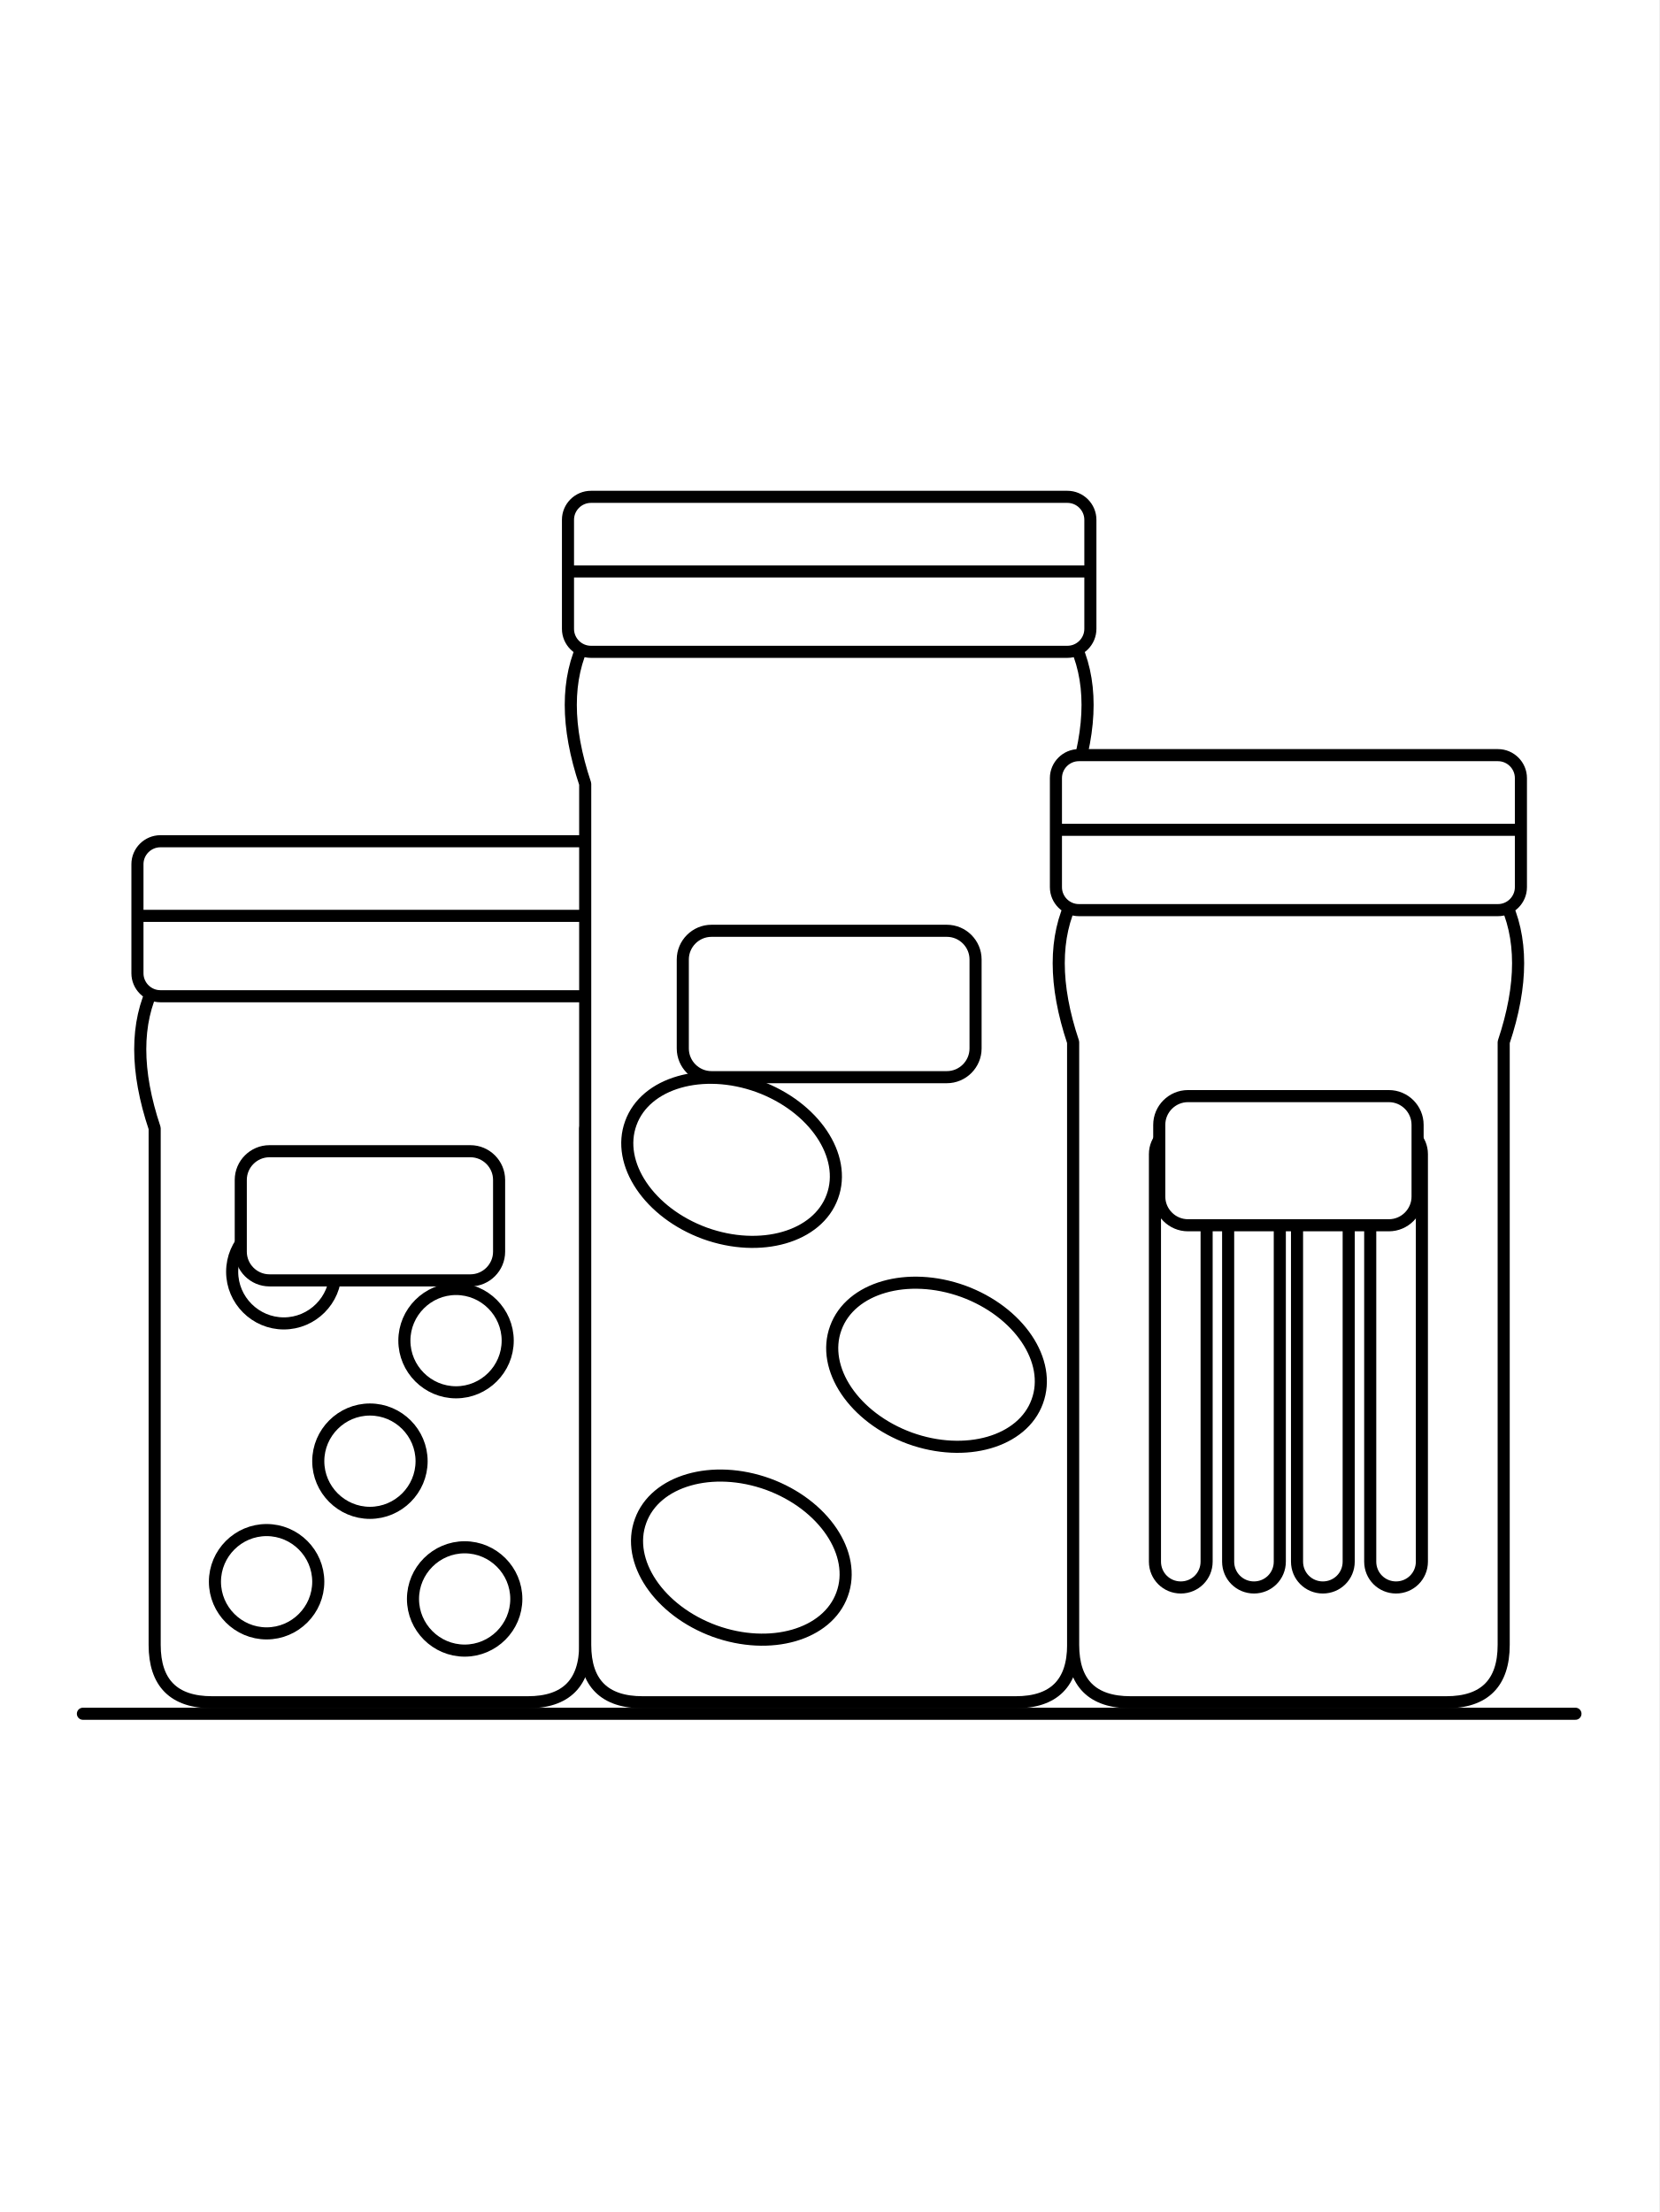
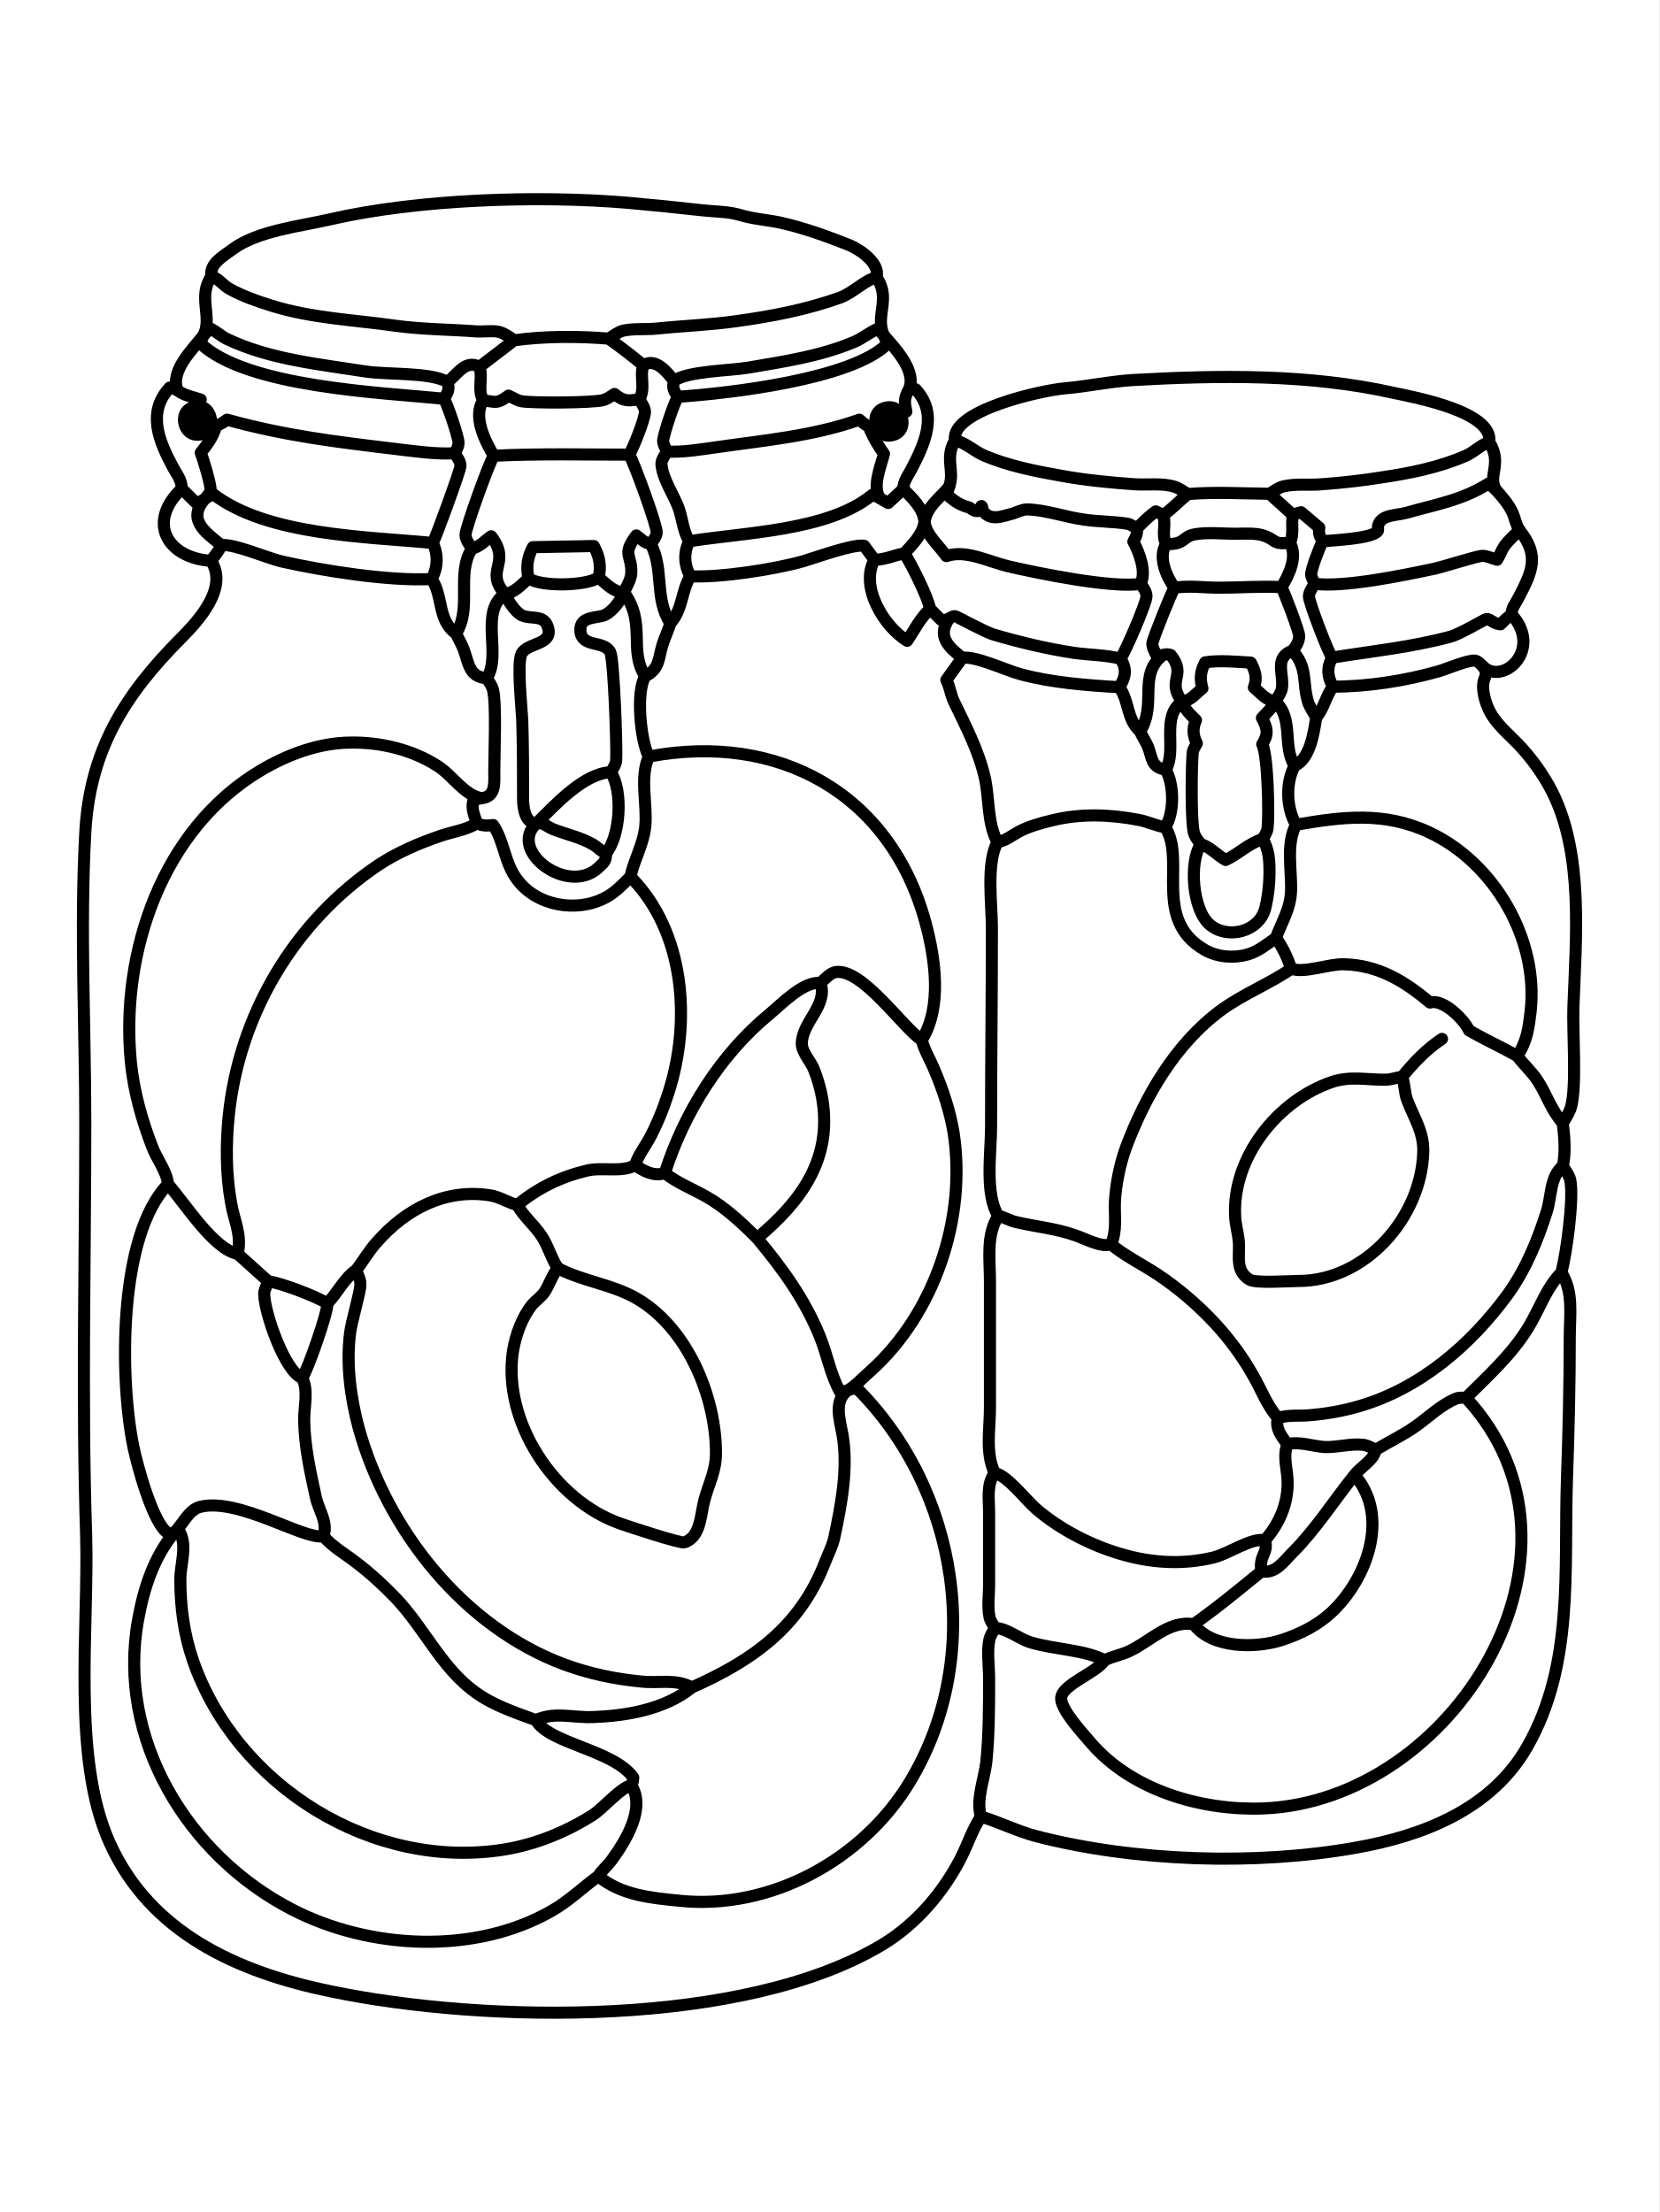
<svg xmlns="http://www.w3.org/2000/svg" version="1.1" viewBox="0 0 600 800" width="5.715in" height="7.62in" role="img" aria-label="Canning Jars, a picture to color">
  <rect width="600" height="800" fill="#fff" />
-   <g transform="translate(-11.538 -173.231) scale(1.038)" fill="#fff" data-bw="white" stroke="#000" stroke-width="4.212" stroke-linecap="round" stroke-linejoin="round">
-     <path d="M65 510 C58.3 523.3 58.3 540 65 560 L65 740 C65 753.3 71.7 760 85 760 L195 760 C208.3 760 215 753.3 215 740 L215 560 C221.7 540 221.7 523.3 215 510 Z" />
-     <path d="M67 460 L213 460 C217.4 460 221 463.6 221 468 L221 506 C221 510.4 217.4 514 213 514 L67 514 C62.6 514 59 510.4 59 506 L59 468 C59 463.6 62.6 460 67 460 Z" />
-     <path fill="none" stroke-width="4.212" d="M61 486 L219 486" />
-     <path d="M128 610 C128 619.9 119.9 628 110 628 C100.1 628 92 619.9 92 610 C92 600.1 100.1 592 110 592 C119.9 592 128 600.1 128 610 Z" />
-     <path d="M188 634 C188 643.9 179.9 652 170 652 C160.1 652 152 643.9 152 634 C152 624.1 160.1 616 170 616 C179.9 616 188 624.1 188 634 Z" />
-     <path d="M158 676 C158 685.9 149.9 694 140 694 C130.1 694 122 685.9 122 676 C122 666.1 130.1 658 140 658 C149.9 658 158 666.1 158 676 Z" />
-     <path d="M122 718 C122 727.9 113.9 736 104 736 C94.1 736 86 727.9 86 718 C86 708.1 94.1 700 104 700 C113.9 700 122 708.1 122 718 Z" />
-     <path d="M191 724 C191 733.9 182.9 742 173 742 C163.1 742 155 733.9 155 724 C155 714.1 163.1 706 173 706 C182.9 706 191 714.1 191 724 Z" />
-     <path d="M105 568 L175 568 C180.5 568 185 572.5 185 578 L185 603 C185 608.5 180.5 613 175 613 L105 613 C99.5 613 95 608.5 95 603 L95 578 C95 572.5 99.5 568 105 568 Z" />
-     <path d="M215 390 C208.3 403.3 208.3 420 215 440 L215 740 C215 753.3 221.7 760 235 760 L365 760 C378.3 760 385 753.3 385 740 L385 440 C391.7 420 391.7 403.3 385 390 Z" />
-     <path d="M217 340 L383 340 C387.4 340 391 343.6 391 348 L391 386 C391 390.4 387.4 394 383 394 L217 394 C212.6 394 209 390.4 209 386 L209 348 C209 343.6 212.6 340 217 340 Z" />
-     <path fill="none" stroke-width="4.212" d="M211 366 L389 366" />
-     <path d="M301.1 583.8 C296 597.9 276.1 603.6 256.7 596.6 C237.3 589.5 225.7 572.3 230.9 558.2 C236 544.1 255.9 538.4 275.3 545.4 C294.7 552.5 306.3 569.7 301.1 583.8 Z" />
-     <path d="M372.5 655.2 C367.4 669.3 347.5 675 328.1 668 C308.7 660.9 297.1 643.7 302.3 629.6 C307.4 615.5 327.3 609.8 346.7 616.8 C366.1 623.9 377.7 641.1 372.5 655.2 Z" />
-     <path d="M304.5 722.4 C299.4 736.5 279.5 742.2 260.1 735.2 C240.7 728.1 229.1 710.9 234.3 696.8 C239.4 682.7 259.3 677 278.7 684 C298.1 691.1 309.7 708.3 304.5 722.4 Z" />
-     <path d="M259 491.2 L341 491.2 C346.5 491.2 351 495.7 351 501.2 L351 532.2 C351 537.7 346.5 542.2 341 542.2 L259 542.2 C253.5 542.2 249 537.7 249 532.2 L249 501.2 C249 495.7 253.5 491.2 259 491.2 Z" />
-     <path d="M385 480 C378.3 493.3 378.3 510 385 530 L385 740 C385 753.3 391.7 760 405 760 L515 760 C528.3 760 535 753.3 535 740 L535 530 C541.7 510 541.7 493.3 535 480 Z" />
-     <path d="M387 430 L533 430 C537.4 430 541 433.6 541 438 L541 476 C541 480.4 537.4 484 533 484 L387 484 C382.6 484 379 480.4 379 476 L379 438 C379 433.6 382.6 430 387 430 Z" />
-     <path fill="none" stroke-width="4.212" d="M381 456 L539 456" />
-     <path d="M422.5 560 L422.5 560 C427.5 560 431.5 564 431.5 569 L431.5 711 C431.5 716 427.5 720 422.5 720 L422.5 720 C417.5 720 413.5 716 413.5 711 L413.5 569 C413.5 564 417.5 560 422.5 560 Z" />
-     <path d="M448 560 L448 560 C453 560 457 564 457 569 L457 711 C457 716 453 720 448 720 L448 720 C443 720 439 716 439 711 L439 569 C439 564 443 560 448 560 Z" />
-     <path d="M472 560 L472 560 C477 560 481 564 481 569 L481 711 C481 716 477 720 472 720 L472 720 C467 720 463 716 463 711 L463 569 C463 564 467 560 472 560 Z" />
-     <path d="M497.5 560 L497.5 560 C502.5 560 506.5 564 506.5 569 L506.5 711 C506.5 716 502.5 720 497.5 720 L497.5 720 C492.5 720 488.5 716 488.5 711 L488.5 569 C488.5 564 492.5 560 497.5 560 Z" />
-     <path d="M425 548.8 L495 548.8 C500.5 548.8 505 553.3 505 558.8 L505 583.8 C505 589.3 500.5 593.8 495 593.8 L425 593.8 C419.5 593.8 415 589.3 415 583.8 L415 558.8 C415 553.3 419.5 548.8 425 548.8 Z" />
-     <path fill="none" d="M40 764 L560 764" />
+   <g transform="translate(-3.228 -4.107) scale(1.011)" fill="#fff" data-bw="white" stroke="#000" stroke-width="4.327" stroke-linecap="round" stroke-linejoin="round">
+     <path fill="none" stroke-width="4.327" d="M78.8 102.9 C81.5 103.7 82.8 106 85.3 107.4 C90 110 95.1 111.8 100.3 113.4 C114.6 117.9 130 118.5 144.7 120.6 C154.2 121.9 163.9 121.9 173.4 122.6 C176 122.8 178.7 122.3 181.3 122.7 C183.3 123.1 185.5 124.6 187.1 125.8 M316.7 103.3 C312.6 104.2 308.1 109 303.5 110.6 C291.7 114.8 279.3 117.2 266.9 118.9 C257.4 120.3 247.7 120.6 238.1 121.6 C234.2 122 229.7 121.5 225.9 122.4 C224.2 122.9 222.4 124.3 220.9 125.2 M76 124 C76.9 123 77.6 122.4 78.7 121.7 C80.6 122.7 82.3 124.3 84.3 125.3 C99.6 132.6 117 134.3 133.6 136.9 C141.7 138.2 156.9 137.1 163.3 140.7 M319.4 124.1 L317.1 121.7 C314.2 123 311.7 125.1 308.7 126.4 C296.6 131.5 283.6 133.4 270.7 135.6 C264.1 136.7 249.1 136.8 244.3 140.3 M220.9 125.2 C225.2 128.2 229.3 131.4 233.3 134.7 M220.9 125.2 C210 124.3 197.9 124.3 187.1 125.8 M187.1 125.8 L174.7 135.3 M76 124 C75.5 125 75.2 125.9 74.9 126.9 C91.3 142.6 139.8 144.5 162 146.7 M319.4 124.1 L320.6 127.1 C307.8 139.8 263.7 144.8 245.7 146 M233.3 134.7 C237.8 132 241.6 137 244.3 140.3 M233.3 134.7 C231.9 139 234.2 142.6 231.9 146.9 M174.7 135.3 C176 139.5 173.9 143.3 176 147.3 M174.7 135.3 C169.7 132.6 167 137.8 163.3 140.7 M244.3 140.3 C243.6 142.8 244.2 143.9 245.7 146 M163.3 140.7 C164 143.3 163.5 144.4 162 146.7 M223 145 C226.3 147.7 227.8 147.5 231.9 146.9 M223 145 C221.7 145.8 220.4 146.8 218.9 147.2 C215.1 148.2 193.8 148.3 189.7 147.6 C188.1 147.3 186.5 146.2 185.1 145.6 M66.7 143.7 C69.1 145.6 72.1 146 75 147 M185.1 145.6 C180.8 148.7 180.8 147.8 176 147.3 M328 144 C326.5 146.7 326.8 148.4 327.4 151.3 M245.7 146 C244.3 148.1 240.7 159 240.4 161.6 C240.3 162.9 241.3 164.4 241.8 165.6 M162 146.7 C163.2 148.5 167.1 160.1 167.2 162.3 C167.3 163.6 166.4 165.1 165.9 166.2 M231.9 146.9 C232.6 148.2 233.9 149.9 233.9 151.4 C233.8 154.2 229.8 164 228.3 166.7 M176 147.3 C172.3 153.1 176.6 161.6 179.8 167.1 M84.4 154.2 C105.5 160 123.3 162.1 144.9 164.7 C151.7 165.5 159 166.6 165.9 166.2 M84.4 154.2 C83.1 155.2 81.9 155.9 80.4 156.4 M310.6 154.2 C311.8 155.3 312.8 156.1 314.3 156.8 M310.6 154.2 C293.9 160.1 276.4 161.6 259.1 164.1 C253.4 164.9 247.5 165.9 241.8 165.6 M344.8 161.6 C348.5 162.3 351.8 165.6 355.4 167.1 C364 170.7 373.4 172.6 382.5 174.2 C391.1 175.8 400.4 176.7 409.1 177.3 C413.5 177.6 419.1 176.8 423.4 178.2 C425 178.7 426.6 179.9 428.1 180.8 M535.9 162.2 C532.8 163.2 530.5 165.8 527.5 167.1 C517.9 171.3 507.3 173.4 497 174.9 C490.1 176 482.9 176.8 475.9 177.3 C471.5 177.7 466.4 177 462.1 178.1 C460.5 178.5 458.8 179.8 457.3 180.7 M241.8 165.6 C241.1 166.8 239.7 168.6 239.8 170.1 C240.2 175.7 244.5 181.3 246.2 186.6 C247.4 190.6 247.6 193.9 249.7 197.7 M75 166 C77.1 163.4 79 160.9 80.1 157.7 M75 166 C75.8 168 78.8 177.8 78.5 179.5 C78.3 180.6 77.2 181.6 76.5 182.5 M165.9 166.2 C166.6 167.5 168 169.2 167.9 170.8 C167.9 172.2 159.1 196.4 158 198.3 M319.4 166.4 C317.5 163.8 315.9 161.1 314.5 158 M319.4 166.4 C318.2 171 315 178.6 318.1 182.4 M228.3 166.7 C230 169.6 238.2 191.9 238.1 194.6 C238 196.1 236.7 197.5 236 198.7 M228.3 166.7 C212.3 166.7 195.8 166.3 179.8 167.1 M179.8 167.1 C178.3 169.3 169.6 193.2 169.7 195.5 C169.8 197.2 171.1 198.9 172 200.3 M538.2 179.2 L535.7 177 C526.3 183 516.8 184.5 506.3 187.5 C502.7 188.5 496.8 188.1 496.1 192.4 M68.2 178.9 L73.7 184.3 L76.5 182.5 M326.3 179 L320.9 184 L318.1 182.4 M76.5 182.5 L79.3 180.7 C98.7 195.7 134.3 196 158 198.3 M342.7 178.2 C342.2 179.4 342.2 180.1 342.2 181.2 C344.4 183.3 346.9 184.9 349.9 185.6 M318.1 182.4 C317 181.7 316.3 181.5 315.2 181.1 C299.5 194 269.3 194.5 249.7 197.7 M428.1 180.8 C438 180 447.5 180.6 457.3 180.7 M428.1 180.8 C425.1 183.2 422.5 186.1 419.3 188.3 M457.3 180.7 L465.7 188.3 M76.5 182.5 C70 189.9 76.5 194.4 82.4 199.1 M349.9 185.6 C351.8 186.9 352.6 187.4 354.4 186.3 M354.4 186.3 C354.8 186.2 354.6 185.4 354.3 185.1 C354.1 184.8 354.1 186.3 354.4 186.3 Z M354.4 186.3 C357.3 190.8 361.4 188.8 365.7 187.7 M365.7 187.7 C367.2 187.2 368.9 186.3 370.5 186.3 C377.1 186.4 384.2 189 390.7 189.9 C395.9 190.7 401.2 190.6 406.4 191.4 C407.6 191.6 408.8 192.5 409.9 193.1 M419.3 188.3 C420.4 192.1 418.6 195 420.3 198.7 M419.3 188.3 L416.6 187 C414.1 188.8 412 190.9 409.9 193.1 M465.7 188.3 C466.7 187.8 467.4 187.6 468.6 187.3 L475.1 192.8 M465.7 188.3 C464.9 191.8 466.2 195 464.6 198.2 M475.1 192.8 C474.8 195 475.2 195.8 476.3 197.7 M409.9 193.1 C410 195.1 409.6 196 408.6 197.8 M333.9 190.8 C334.5 195.5 339 199.1 341.7 203 M333.9 190.8 C333.1 195.5 329.8 198.5 326.7 202 M496.1 192.4 C496 193 496.4 193.6 495.9 194.2 C493.4 196.8 480.2 197.3 476.3 197.7 M546.7 193.7 C544.9 195.6 542.6 197.5 541.2 199.6 C540.2 201.1 539.7 202.8 538.7 204.3 M230.8 195.6 C232.6 196.9 233.7 198.3 236 198.7 M230.8 195.6 C225.5 202.6 229.3 202.5 229 209.1 C228.9 211.4 227.3 213.9 226.4 216 M178.9 195.9 C186.3 205.6 176.3 208 183.8 216.5 M178.9 195.9 C176.6 197.5 174.8 199.7 172 200.3 M249.7 197.7 C247.7 201.9 247.9 206.1 250.1 210.2 M408.6 197.8 C410.8 201.9 413.3 208.6 411.2 212.9 M476.3 197.7 C475.3 199.6 472.1 207.7 472.2 209.7 C472.3 210.7 473.1 211.9 473.4 212.9 M464.6 198.2 C467.4 203.2 464.4 209.5 461.6 214.1 M464.6 198.2 C458.1 199 459.9 197 454.7 195.5 C451.9 194.7 447.8 195 444.9 195 C440.3 195 435.1 194.4 430.6 195.2 C426 196 427.3 198.9 420.3 198.7 M158 198.3 C160 202.6 159.8 207.1 157.6 211.2 M236 198.7 C240.8 207.8 237.2 218.3 243 227 M420.3 198.7 C417.4 203.3 420.3 210.1 423.3 214.3 M82.4 199.1 C86.6 198.4 98.8 203.7 103.9 204.9 C119 208.3 142.3 212 157.6 211.2 M82.4 199.1 C81.5 201.2 80 202.8 78.7 204.7 M215.6 199.4 L193.8 199.8 M215.6 199.4 C217.6 203.1 218.3 206.5 217.3 210.7 M312.3 199.3 L316 204.3 M312.3 199.3 C308.5 198.6 295.3 203.4 290.6 204.8 C280.5 207.7 260.5 210.8 250.1 210.2 M193.8 199.8 C191.9 203.3 191.3 207.1 192.3 211 M172 200.3 C166.2 209.5 172.2 221.5 166.3 230.7 M326.7 202 C329.2 205.9 335.1 217.6 335.9 221.9 M326.7 202 C323 202.7 319.8 204.3 316 204.3 M341.7 203 C348.7 200.6 356.6 204.9 363.7 206.6 C374.3 209.1 401.2 214.6 411.2 212.9 M316 204.3 C310.7 213.8 319.2 228.1 327.7 233.3 M538.7 204.3 C537.1 203.9 535.1 202.9 533.5 202.9 C531.6 202.9 519.6 206.8 516.3 207.5 C505.5 209.8 484 214.3 473.4 212.9 M250.1 210.2 C246.8 215.8 247.5 221.9 243 227 M217.3 210.7 C220.3 213 222.4 215.8 226.4 216 M217.3 210.7 C212.7 213.7 196.9 214 192.3 211 M157.6 211.2 C161.8 217.4 159.6 225.9 166.3 230.7 M192.3 211 C189.6 213.2 187.4 216.1 183.8 216.5 M411.2 212.9 C412.1 214.2 413.3 215.7 413.3 217.4 C413.3 219.8 405.7 237.3 404 239.7 M473.4 212.9 C472.7 214.2 471.4 215.9 471.4 217.4 C471.4 219.5 478.3 237.5 479.7 239.3 M461.6 214.1 C454.2 213.7 446.7 214.3 439.3 214.3 C434 214.3 428.6 213.5 423.3 214.3 M461.6 214.1 C462.6 216 467.9 229.8 467.9 231.5 C468 233.5 466.6 235.6 465.5 236.8 M423.3 214.3 C422.3 215.9 415.5 232.7 415.4 234.2 C415.3 235.6 416.2 237 416.7 238.2 C417.7 238.6 417.9 238.7 419.3 238.3 M226.4 216 C234.5 227.2 227.9 236.5 234 246 M183.8 216.5 C174.5 223 182.8 238.2 177.3 246.7 M183.8 216.5 C184.9 218.9 187.4 223 189.9 224.2 C193.1 225.7 197.6 223.8 199.1 228.2 C201.5 234.9 191.7 233.8 189.7 238 C188.1 241.6 189.8 257 190 261.7 C190.3 271.1 190.3 280.6 190.3 289.9 C190.3 293.2 191.1 298.7 195.1 298.6 M335.9 221.9 L339.8 225.8 C341.1 225.9 341.2 226 342.7 225.3 M335.9 221.9 C332.4 225.1 330.3 229.4 327.7 233.3 M543.9 223.9 C542.4 224.9 541.2 226.1 539.9 227.4 C538.8 227.2 538.2 227.1 537.1 226.4 M342.7 225.3 C343.4 225 344 224.4 344.9 224.5 C345.2 224.5 355.5 230.1 358.4 231 C367.9 233.8 377.5 236.1 387.3 237.6 C392.9 238.4 398.5 238.3 404 239.7 M537.1 226.4 C536.4 226.1 535.7 225.4 534.9 225.5 C534.3 225.6 525.4 230.9 522.1 231.8 C508 235.6 494 237 479.7 239.3 M342.7 225.3 C338.3 231.6 342.3 235.4 347.4 239.4 M243 227 C242.2 229.6 241 232.1 240.2 234.6 C238.6 239.7 239.3 243.2 234 246 M166.3 230.7 C167.2 232.6 168.4 234.6 169.1 236.5 C170.9 241.5 171 246.2 177.3 246.7 M465.5 236.8 C459 239.3 462.3 244.8 461.8 249.8 C461.7 251.6 460.3 253.5 459.3 255 M419.3 238.3 C420.7 238 421.1 238.1 422 238.4 C427.9 245.8 420.2 247.4 426.1 255.1 M465.5 236.8 C471.1 242.9 469 248.4 471.1 255.2 C471.7 257.1 473.1 259 474 260.7 M347.4 239.4 C352.1 238.6 362.9 243.8 368.1 245.2 C379.4 248.3 391.9 249.2 403.6 249.9 M347.4 239.4 L341.7 247.3 M419.3 238.3 C410 245.3 417.2 256.1 411 265.7 M479.7 239.3 C477.7 243 478 246.1 480 249.7 M404 239.7 C406.4 243.4 405.8 246.3 403.6 249.9 M533.8 242.6 C532.9 241.8 532 240.6 530.9 240.4 C528.5 240 520.6 243.4 517.8 244.2 C505.8 247.6 492.5 249.7 480 249.7 M434.3 241 C439.4 240.2 445.4 240.8 450.6 241.1 M434.3 241 C432.6 244.2 432.3 246.8 433.3 250.3 M450.6 241.1 C452.2 244.1 453 246.7 451.7 250 M234 246 C230.6 251.3 232.3 269.3 235.3 274.7 M177.3 246.7 C178.1 247.9 179.1 249.3 179.5 250.7 C180.8 255.5 180 273.6 180 279.7 C180 284 180.7 289.1 175.4 289.6 M341.7 247.3 C343 249.8 343.2 252.5 344.4 255 C348.8 264.2 353.4 272.8 355.6 282.9 C357.1 290.3 356.4 298.8 360 305.3 M403.6 249.9 C407.2 255 406.1 261.2 411 265.7 M480 249.7 C477.4 253.1 476.9 257.3 474 260.7 M451.7 250 C454.3 252.1 455.9 254.5 459.3 255 M433.3 250.3 C430.8 252.3 429.2 254.6 426.1 255.1 M426.1 255.1 C418.3 260.2 424.3 272.4 420.2 279.4 M459.3 255 C466.1 260.9 461.8 271 466.3 278 M426.1 255.1 C427 257.9 428.9 259.6 431 261.7 M459.3 255 C458.2 257.4 456.3 259 454.6 260.9 M454.6 260.9 C456.6 264.6 457 266.7 454.7 270.3 M474 260.7 C473.2 266.1 471.8 275.6 466.3 278 M431 261.7 C429.7 264.6 429.9 267.2 431.3 270 M411 265.7 C411.8 267.5 413 269.3 413.8 271.1 C415.4 275.2 414.9 278.6 420.2 279.4 M431.3 270 C430.7 271.1 429.9 272.2 429.8 273.5 C429.4 279.1 429.2 296 430.1 301.2 C430.3 303 431.6 304.6 432.7 306 M454.7 270.3 C456.7 274.1 457.2 295.3 456.6 300.3 C456.5 301.7 455.5 303 454.9 304.2 M235.3 274.7 C281.3 266 321.5 287.5 334.2 333.9 C337.7 346.8 340.3 364.3 332.9 376.1 M235.3 274.7 C231.9 282.1 234.8 291.7 234 299.8 C233.3 306.2 230 311.6 228.7 317.7 M466.3 278 C463 284 463.3 293.2 466.8 299.1 M420.2 279.4 C423.2 284.8 423.3 294.8 420 300 M221.7 280.3 C226.1 287.1 225.1 303.2 219.9 309.4 M221.7 280.3 C211.9 280.7 201.6 292.2 195.1 298.6 M175.4 289.6 C169 288.4 165.1 281.4 159.6 278 C150.6 272.2 139.1 269.5 128.5 269.7 C117.2 269.8 106 274 96.4 279.7 C61.2 300.7 46.2 344.8 50 384 C51 394.2 53.9 404.7 57.6 414.2 C59.2 418.6 62.9 423.1 63.3 427.7 M175.4 289.6 C174.2 289.8 173.4 290.1 172.5 290.5 C171.7 293.5 172.9 295.7 173.8 298.6 M195.1 298.6 C197.9 298.2 198.8 299.9 201.3 300.8 C206 302.6 210.9 303.6 215.4 306.2 C217 307.2 218.3 308.6 219.9 309.4 M173.8 298.6 C175.9 299.5 177.2 299.5 179.6 299.2 M173.8 298.6 C169.8 301 165.1 301.6 160.7 303.1 C153.1 305.7 145.4 309 138.7 313.4 C108.4 333.7 88.7 367 85 403.3 C84 413.5 84 423.9 85.8 434.1 C86.9 440.8 89.8 445.8 88.2 452.6 M179.6 299.2 C183.6 305.2 183.6 312.6 188.1 318.6 C195.1 328.2 209.5 330.6 219.7 325.2 C223.2 323.4 225.9 320.5 228.7 317.7 M466.8 299.1 C483.5 296.2 498.5 294.3 514.6 301.9 C537.9 312.9 553.6 340.2 550.7 365.9 C550 371.8 549.4 376.7 545.9 381.8 M466.8 299.1 C463.1 305.9 465.3 315.5 465 323 C464.7 329.4 461.7 333.8 459.6 339.6 M195.1 298.6 C184.6 308.2 206.2 324.6 217.2 314.5 C219.1 312.7 220.2 311.9 219.9 309.4 M420 300 C427.6 311.7 415.2 333 434.2 343.9 C438.8 346.5 444.5 346.9 449.5 345.5 C453.5 344.3 456.2 341.9 459.6 339.6 M420 300 C416.8 299.5 413.8 298 410.7 297.4 C400.4 295.4 389.8 295 379.7 297.5 C375.7 298.4 371.2 299.7 367.6 301.6 C365 303 363 304.8 360 305.3 M454.9 304.2 C457.1 308.1 457.3 311.7 457.3 316.2 C457.3 320.4 456.8 324.7 455.8 328.9 C453.7 337.4 442.3 340.3 435.9 334.8 C429.7 329.4 428.5 312.6 432.7 306 M454.9 304.2 C449.9 305.7 446.2 309.6 441.6 311.7 C438.6 310 436 307 432.7 306 M360 305.3 C355.9 312.7 358 327.5 358 336.1 C358 359.8 357.7 383.5 357.7 407.2 C357.7 416.3 355.4 431.4 360.3 439 M228.7 317.7 C248.3 337.4 250.5 369.7 242.3 395 C240.5 400.6 238.1 406.6 235.3 411.7 C233.6 414.7 231.3 417.7 230.4 420.9 M459.6 339.6 C462.1 343.1 463.6 346.4 465.1 350.6 M465.1 350.6 C469.7 352.3 478.3 348.9 483.8 349 C496.2 349.3 505.4 354.9 514.7 362.7 M465.1 350.6 C457.1 356.1 448 359.6 440 365.4 C423.7 377.4 412.8 396.2 405.9 414.7 C403.8 420.5 402.3 427.8 402 434 C401.8 439.2 402.8 444.3 400.6 449.2 M296.7 355.7 C298 354.5 300.2 352.1 302.1 351.8 C311.6 350.3 326.3 371.9 332.9 376.1 M296.7 355.7 C299.4 363.9 290 369.6 290 377.5 C290 380.4 293.2 383.8 294.3 386.5 C295.6 389.8 296.7 393.5 297.3 397 C301 418.7 289.7 433.9 274 447 M296.7 355.7 C290.7 355 283 363 278.6 366.7 C260.9 381.2 247.9 402.1 241 423.7 M514.7 362.7 C519.4 361.3 526.8 368.6 528.7 372.7 M528.7 372.7 C534.3 375.9 540.2 378.6 545.9 381.8 M519 375.7 C513.3 379.5 509 384.1 504.7 389.3 M332.9 376.1 C333.9 380 335.9 383 337.4 386.7 C340.5 394 343 401.5 344.3 409.3 C349 439.7 337.6 473.9 314.5 494.6 C311.8 496.9 309.7 499.4 306.7 501.3 M545.9 381.8 C548.2 384.9 551.2 387.5 553.3 390.8 C556.5 395.8 558.2 401.4 562.2 405.8 M504.7 389.3 C505.8 392 505.5 395 506.6 397.7 C509 404.1 512.5 408.9 512.3 416.2 C511.6 439.6 491.6 462.3 467.7 462.3 C464.4 462.3 452.2 463.2 450.1 461.8 C444.8 458.5 446.8 453.1 446.3 448 C446 444.9 445.1 442.1 445 439 C444 418.1 460.2 397.7 479.7 391.1 C486.3 388.9 492.2 390.4 498.8 390.3 C500.8 390.3 502.7 389.5 504.7 389.3 Z M230.4 420.9 C233.6 423.1 237.2 425 241 423.7 M230.4 420.9 C225.5 423.6 218.7 421.5 213.2 422.8 C203.6 425.1 195.9 428.9 188.2 435.1 M562.2 421.2 C557.6 425 558.2 432 556.5 437.4 C553.2 447.8 549 458.1 542.6 467 C529.3 485.2 511.1 500.9 489 507.2 C483.5 508.8 477.7 509.8 472 510.3 C467.9 510.7 464.3 510.1 460.3 511.3 M241 423.7 C245.4 427.2 250.6 429.2 255.6 432 C262.4 435.8 268.5 441.5 274 447 M63.3 427.7 C69.2 434.3 79.6 451 88.2 452.6 M63.3 427.7 C45.3 446.1 46 497.8 50.9 521.6 C52.2 527.9 57.9 549.4 63.4 552.6 C64.1 553 64.8 552.4 65.6 552.2 M188.2 435.1 C185 434.3 182.1 432.3 178.7 431.7 C162.6 429.1 148.4 436.5 137.9 448.5 C135.1 451.6 133.1 455.2 130.6 458.4 M360.3 439 C362.5 439.5 364.4 440.7 366.5 441.2 C373.7 442.9 380.9 443.5 387.9 446 C391.5 447.2 397.1 450.4 400.6 449.2 M360.3 439 C355.9 445.9 357.3 454.3 357.3 462.3 L357.3 507.7 C357.3 515.5 355.6 523.8 359 531 M274 447 C283.1 457.9 291 468.8 296.4 482 C299.1 488.6 300.2 495.7 303.7 502 C304.7 501.9 305.6 501.7 306.7 501.3 M400.6 449.2 C405.7 453.4 411.5 456.2 417 459.8 C424.7 464.9 431.7 470.9 438 477.7 C443 483.1 447.7 489.5 451.3 495.9 C454.3 501 456.4 506.9 460.3 511.3 M88.2 452.6 L99.1 462.4 M202.7 457.7 C211.8 462.5 222 463.4 231 468.6 C249.2 479.2 259.3 503.8 259.3 523.9 C259.3 530.2 256.8 534.7 255.2 540.5 C253.8 545.4 254 553.9 248 555.8 C246.7 556.3 227.9 550.1 225.1 549.1 C201.4 540.8 182.8 512.5 186.7 487.3 C187.7 481.4 189.9 475.3 193.7 470.6 C195.1 469.1 196.9 467.9 198 466.2 C199.8 463.4 200.7 460.3 202.7 457.7 Z M130.6 458.4 C126.4 461.2 123.9 466.6 120.3 470.3 M130.6 458.4 C131.1 459.9 132.2 461.9 132.1 463.6 C132.1 466.4 128.9 476.7 128.4 481.1 C127 492.1 128.6 504.2 131.5 514.9 C141.6 551.4 169 586.1 205.1 599.5 C214.1 602.8 223.2 604.7 232.6 605.6 C239.2 606.3 244.6 604.5 250.7 607.7 M561.7 459.3 C556.4 464.6 553.8 472.5 549.9 478.9 C543.9 488.7 535.6 496.1 527.6 504.1 M99.1 462.4 C104 463.1 116 467.7 120.3 470.3 M99.1 462.4 C98.7 463.8 97.7 465.5 97.7 466.9 C97.7 473.4 105.1 494.9 111.3 497 M120.3 470.3 C120.6 473.2 113.3 494.1 111.3 497 M111.3 497 C113.6 501.5 111.9 507.4 112 512.3 C112.2 521.8 114.1 530.1 116.1 539.4 C117.1 544.3 120.6 548.5 118.9 553.6 M306.7 501.3 C307.8 500.9 308.7 500.8 309.7 500.7 C346.1 537.1 355.6 596.7 328.7 641.4 C311.9 669.3 278.8 687.5 246.1 684 C236 683 225.3 682 217.2 675.2 M306.7 501.3 C301.2 504.8 303.6 512 304.6 517.5 C306.6 529.5 304.1 542.5 301.6 554.2 C300.9 557.3 299.3 560.3 298.2 563.2 C289.2 586.2 272.5 598 250.7 607.7 M527.6 504.1 C526.3 504.1 525.2 503.9 524 504.4 C518.8 506.5 514.3 510.9 509.7 514.2 C505.2 517.4 500.1 519.8 495.3 522.7 M527.6 504.1 C578.5 559.1 523.1 648.5 454.9 651 C433 651.8 407.9 644.6 393.2 627.3 C390.6 624.2 382.3 615.4 382.8 611.3 C383.4 606.5 395.4 602.5 398.3 598 M460.3 511.3 C459.3 515.1 461.5 517.7 463.7 520.7 M463.7 520.7 C467.9 519.6 472.6 521.4 476.9 521.7 C481.5 521.9 486.3 520.4 490.7 520.9 C492.2 521 493.9 522 495.3 522.7 M463.7 520.7 C462.3 524.3 463.2 527.8 463.6 531.6 C464.6 540.3 461.4 548.5 455.7 555 M495.3 522.7 C494.6 526.4 490.1 528.7 487.7 531.7 M359 531 C363.4 531.8 370.1 540.6 373.9 543.9 C382.3 551.1 393.3 556.8 403.9 559.9 C414.8 563.2 426.3 563.9 437.3 561.2 C442.9 559.8 450.5 554.2 455.7 555 M359 531 C356 535.1 357 540.3 357 545.2 L357 571.1 C357 574.6 356.4 578.7 357.1 582.3 C357.3 583.8 358.4 585.2 359.1 586.4 M487.7 531.7 C500.6 546.4 492.1 569.1 479.4 580.9 C474.3 585.6 468.2 588.6 461.8 590.7 C452.4 593.8 436.6 593.8 430.2 585.1 M487.7 531.7 C480.4 540.8 473.8 551.2 465.5 559.5 C462.2 562.8 459.5 567.1 454.4 566.2 M65.6 552.2 C68.5 549.5 70.6 544.2 74.8 543.1 C88.6 539.7 112.1 555.1 118.9 553.6 M65.6 552.2 C67.2 551.7 66.6 551.7 67.7 552.5 C70.1 557.6 67.7 563.6 67.7 569.1 C67.7 578.9 69 588.7 72.2 598 C87.8 643.1 136.8 673.5 184.1 665.6 C195.2 663.7 205.9 659.3 215.3 653.3 C219.2 650.7 225.1 643.6 229 642.7 M65.6 552.2 C58.2 561.1 54.6 572.3 52.6 583.5 C44.8 626.1 70.2 667.8 107.6 687.1 C135.4 701.5 173.1 703.4 200.6 687.6 C206.7 684.1 211.6 679.3 217.2 675.2 M118.9 553.6 C122.1 557.4 126.6 559.9 130.6 563 C135.7 566.9 140.4 571.2 144.8 575.8 C154.9 586.4 161.2 600.8 173.2 609.4 C179.6 614.1 187.5 616.7 194.9 619.4 M455.7 555 C457 559.9 453.4 560.3 454.4 566.2 M454.4 566.2 C446.4 572.7 438.7 579.1 430.2 585.1 M430.2 585.1 C421.3 583.6 414.6 591.3 407 594.8 C404.2 596.1 401.1 596.6 398.3 598 M359.1 586.4 C363.5 586.6 367.6 590.3 371.9 591.6 C380.2 594.1 391.6 594.3 398.3 598 M359.1 586.4 C358.4 587.7 357.4 589.2 357.1 590.6 C356.2 594.9 357 600 357 604.4 C357 614.3 357 624.5 356 634.4 C355.3 640.5 352.2 648 354.1 653.9 M250.7 607.7 C241.1 615.5 227.3 617.9 215.2 618.3 C208 618.6 201.6 616.3 194.9 619.4 M194.9 619.4 C199.5 627.8 222.6 630 229.7 639.9 C229.6 641.2 229.6 641.5 229 642.7 M229 642.7 C234.3 650.9 226.9 662.8 221.9 669.6 C220.4 671.6 218.5 673.1 217.2 675.2 M221.7 280.3 C222.4 279.1 223.5 277.6 223.6 276.1 C223.9 271.5 222.8 240.2 221.5 237.4 C219.3 233 211.3 235.9 210.8 229.8 C210.4 224.2 216.9 225.4 219.7 224 C222.5 222.6 225.3 218.7 226.4 216" />
+     <path fill="none" stroke-width="4.327" d="M188.2 435.1 C190.4 439.1 194.3 442.3 196.9 446.2 C199.3 449.8 200.3 454 202.7 457.7" />
+     <path fill="none" d="M78.8 102.9 C78.1 98.3 83 95.8 86.3 93.3 C95.2 86.6 110.7 85 121.4 82.5 C152.7 75.3 195.7 73.9 227.7 76.6 C236.7 77.4 245.6 78.3 254.5 79.3 C258.9 79.8 263.7 79.7 268 81 C272.6 82.4 277.6 82.7 282.3 83.7 C290.8 85.6 298.8 88.5 306.9 91.7 C311 93.4 318.2 98.4 316.7 103.3 M78.8 102.9 C73.8 110.3 79.3 117.4 76 124 M316.7 103.3 C322.1 110.8 316 117.2 319.4 124.1 M76 124 C72.2 129 63.9 136.7 66.7 143.7 M319.4 124.1 C323.5 128.8 331.7 137.3 328 144 M66.7 143.7 C65.5 143 65 142.9 63.9 142.7 C55.7 151.6 60 161.7 65 171.1 C66.5 173.9 68.2 175.7 68.2 178.9 M328 144 C329.3 143.2 329.5 143.3 330.7 143.3 C339 152.1 333.9 162.9 329.1 172.1 C327.8 174.5 326.4 176.2 326.3 179 M344.8 161.6 C343 150.9 375.9 143.7 383.9 143 C392.2 142.3 400.3 140.5 408.6 140 C439.4 138.3 471.4 137.8 501.7 144.6 C509.3 146.2 537.5 151.4 535.9 162.2 M344.8 161.6 C341 168 344.8 172.4 342.7 178.2 M535.9 162.2 C540.7 169.9 535.3 174.1 538.2 179.2 M68.2 178.9 C55.7 190.7 62.7 203.6 78.7 204.7 M326.3 179 C329.6 182.3 333.5 185.9 333.9 190.8 M342.7 178.2 C339.3 182.4 334.7 185.2 333.9 190.8 M538.2 179.2 C540.5 181.8 542.8 184.3 544.3 187.6 C545.2 189.7 545.4 191.7 546.7 193.7 M546.7 193.7 C554.1 202.9 551.2 208.7 546.1 218.4 C545 220.5 543.9 221.5 543.9 223.9 M78.7 204.7 C84.9 214.2 74.5 225.8 68 232.3 C47.7 252.7 35.3 272.5 33.7 301.9 C31.8 336.3 33.7 371.3 33.7 405.8 C33.7 454.8 32.4 504.1 34 553.1 C35 586.3 28.8 632.8 42.3 663 C56.8 695.6 88.4 709.6 121.4 716.4 C176.6 727.9 269.5 729.5 319 699.6 C331 692.3 340.7 680.9 347 668.5 C349.5 663.5 351 658.6 354.1 653.9 M543.9 223.9 C555.2 236.3 541 249.3 533.8 242.6 M533.8 242.6 C535.8 245.7 533.8 246.1 533.7 249.3 C533.6 252.1 534.7 255.9 536 258.4 C538.4 263.1 542.6 266.5 546.2 270.2 C550.9 275.1 555.3 281.2 558.4 287.3 C569.7 309.8 566.9 339.6 566 364.4 C565.7 373.3 567.2 392.4 565.2 399.9 C564.7 401.9 563.3 404 562.2 405.8 M562.2 405.8 C562.8 410.7 563.3 416.5 562.2 421.2 M562.2 421.2 C563.1 422.7 564.6 424.6 564.9 426.3 C566.2 432.9 563.5 452.6 561.7 459.3 M561.7 459.3 C566.1 466.2 564.7 474.4 564.7 482.3 C564.7 499.2 564.3 516.2 563.7 533.1 C562.6 565.7 566.3 599.5 549.5 628.9 C536.7 651.4 511.9 660.9 487.8 665.1 C452.2 671.4 408.8 670 373.8 660.9 C367 659.1 360.7 655.9 354.1 653.9" />
+     <path fill="#000" stroke="none" d="M72.2 147.5 C63.3 149.6 66.3 163.3 75.3 161.6 C84.5 159.8 81.4 145.3 72.2 147.5 Z M319.5 147.8 C310.6 149.9 313.6 163.7 322.6 161.9 C331.9 160.1 328.7 145.6 319.5 147.8 Z" />
  </g>
</svg>
